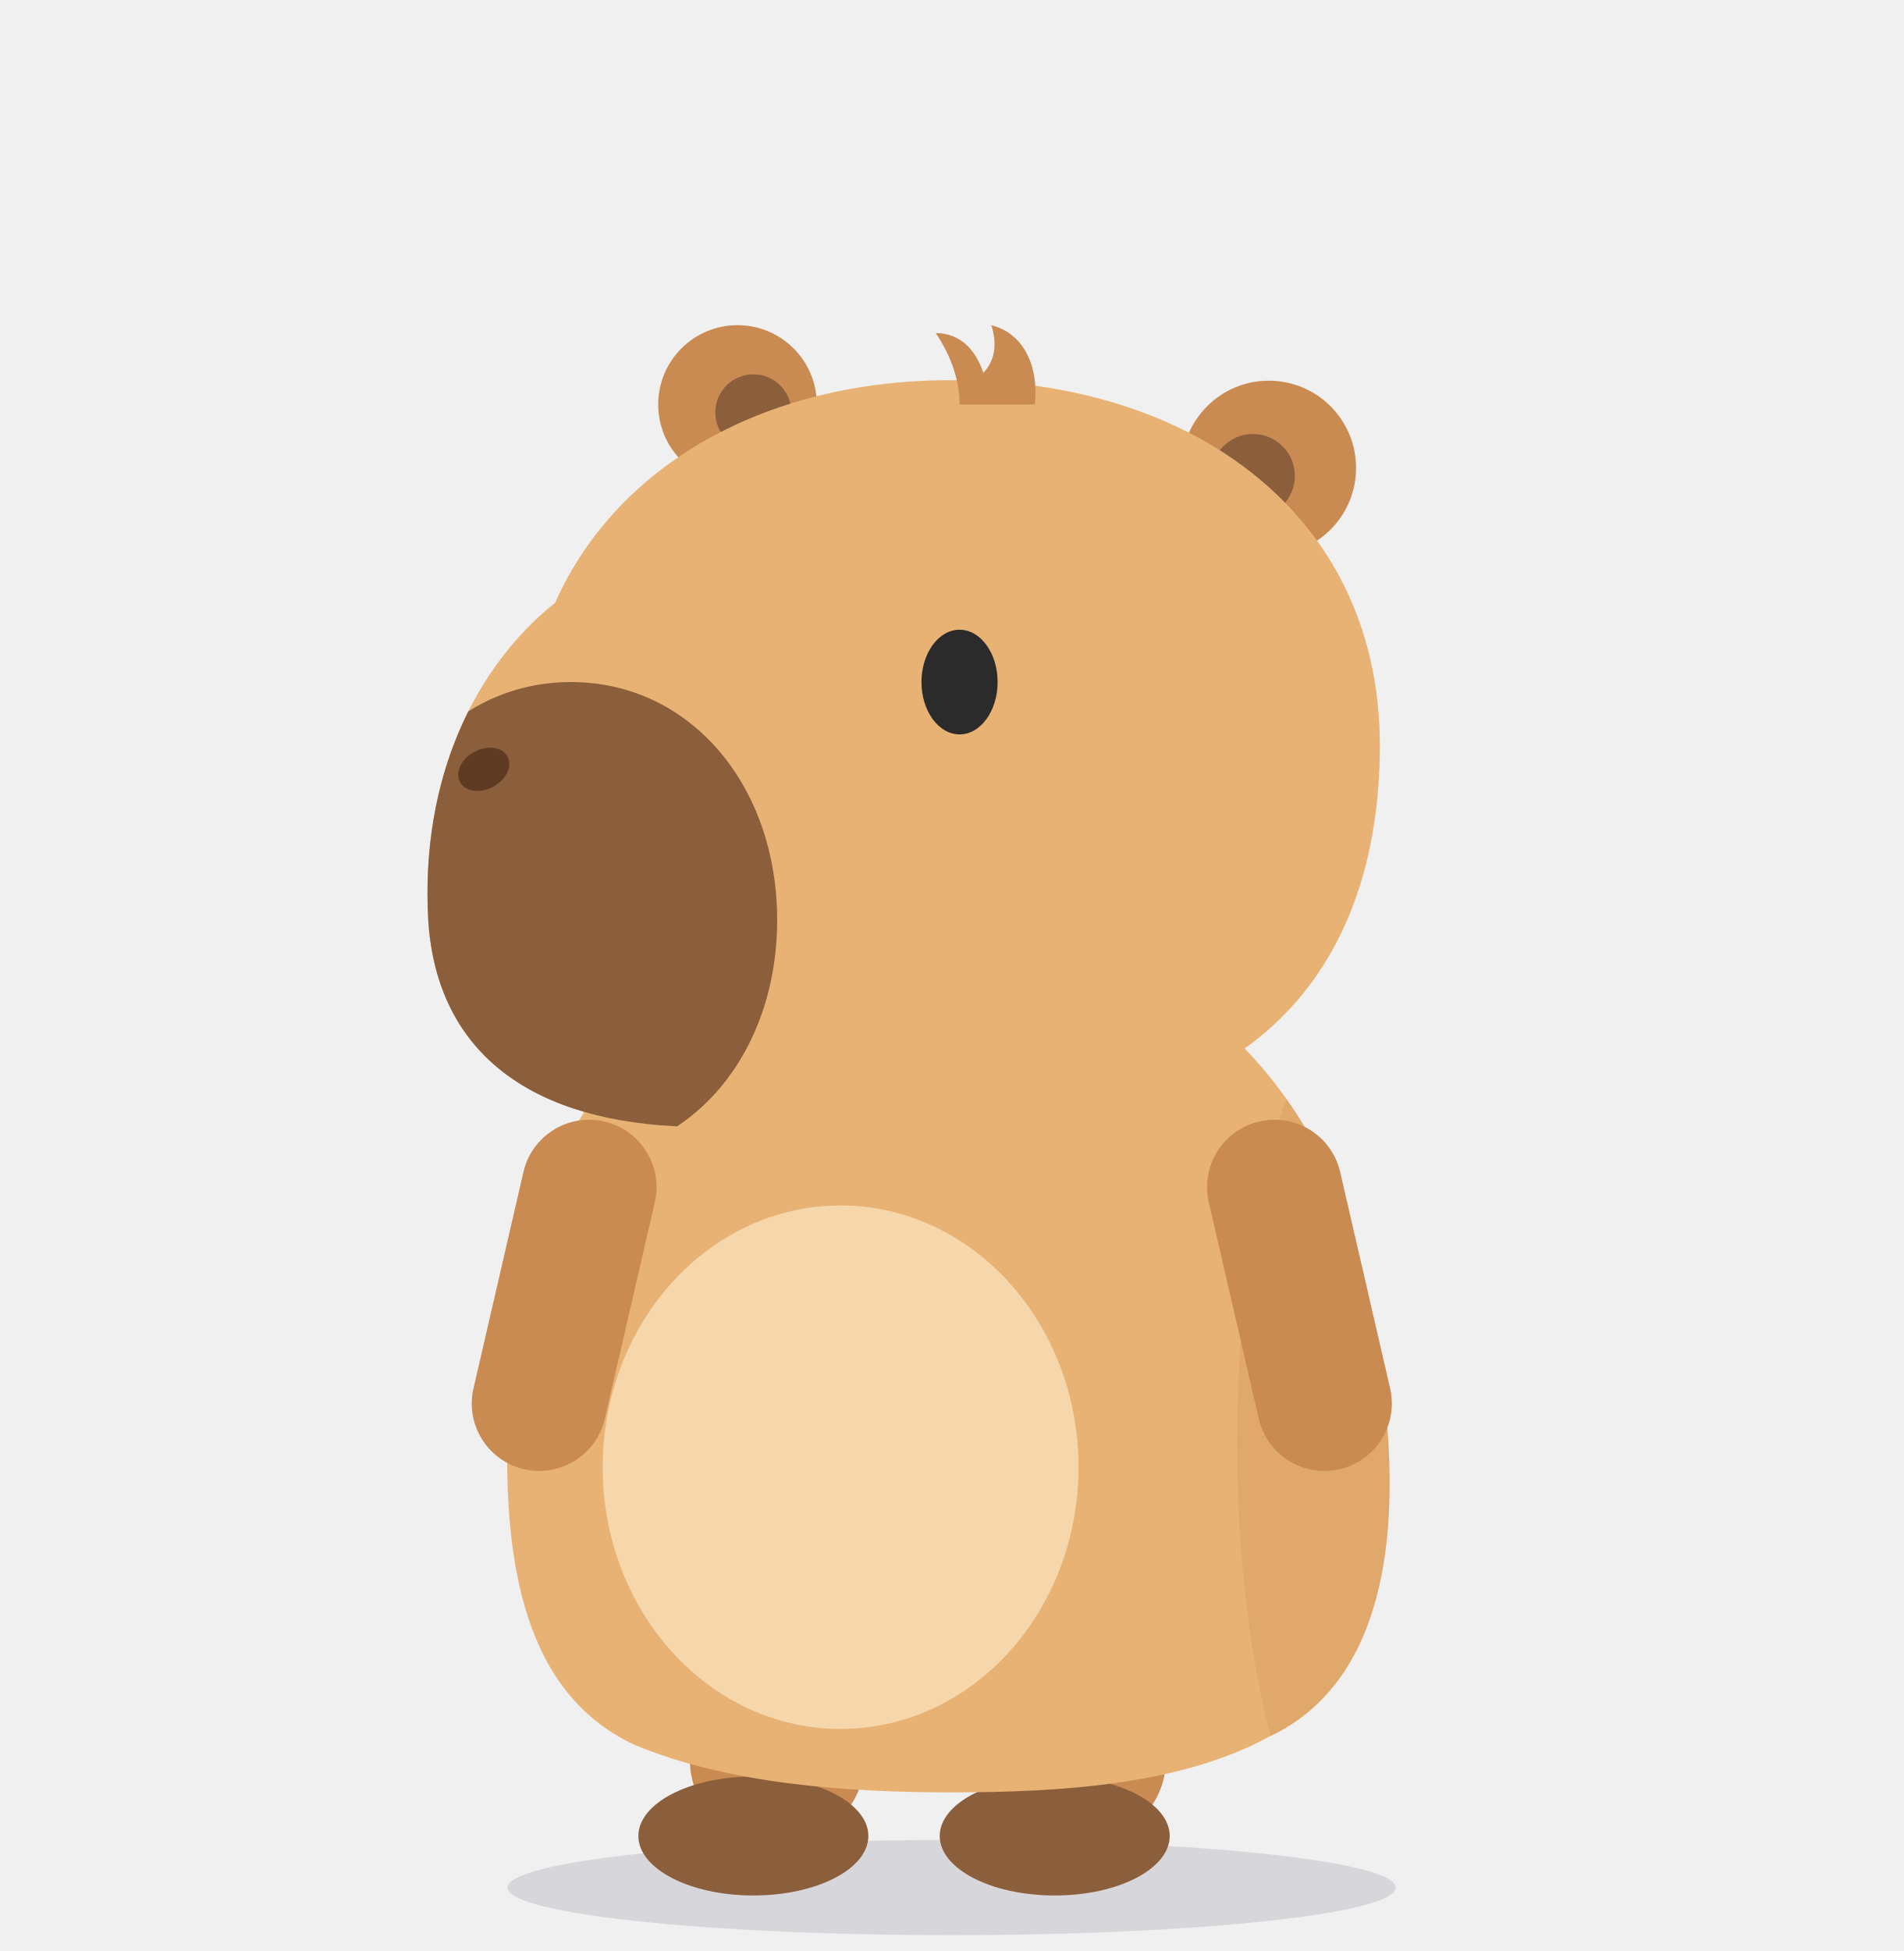
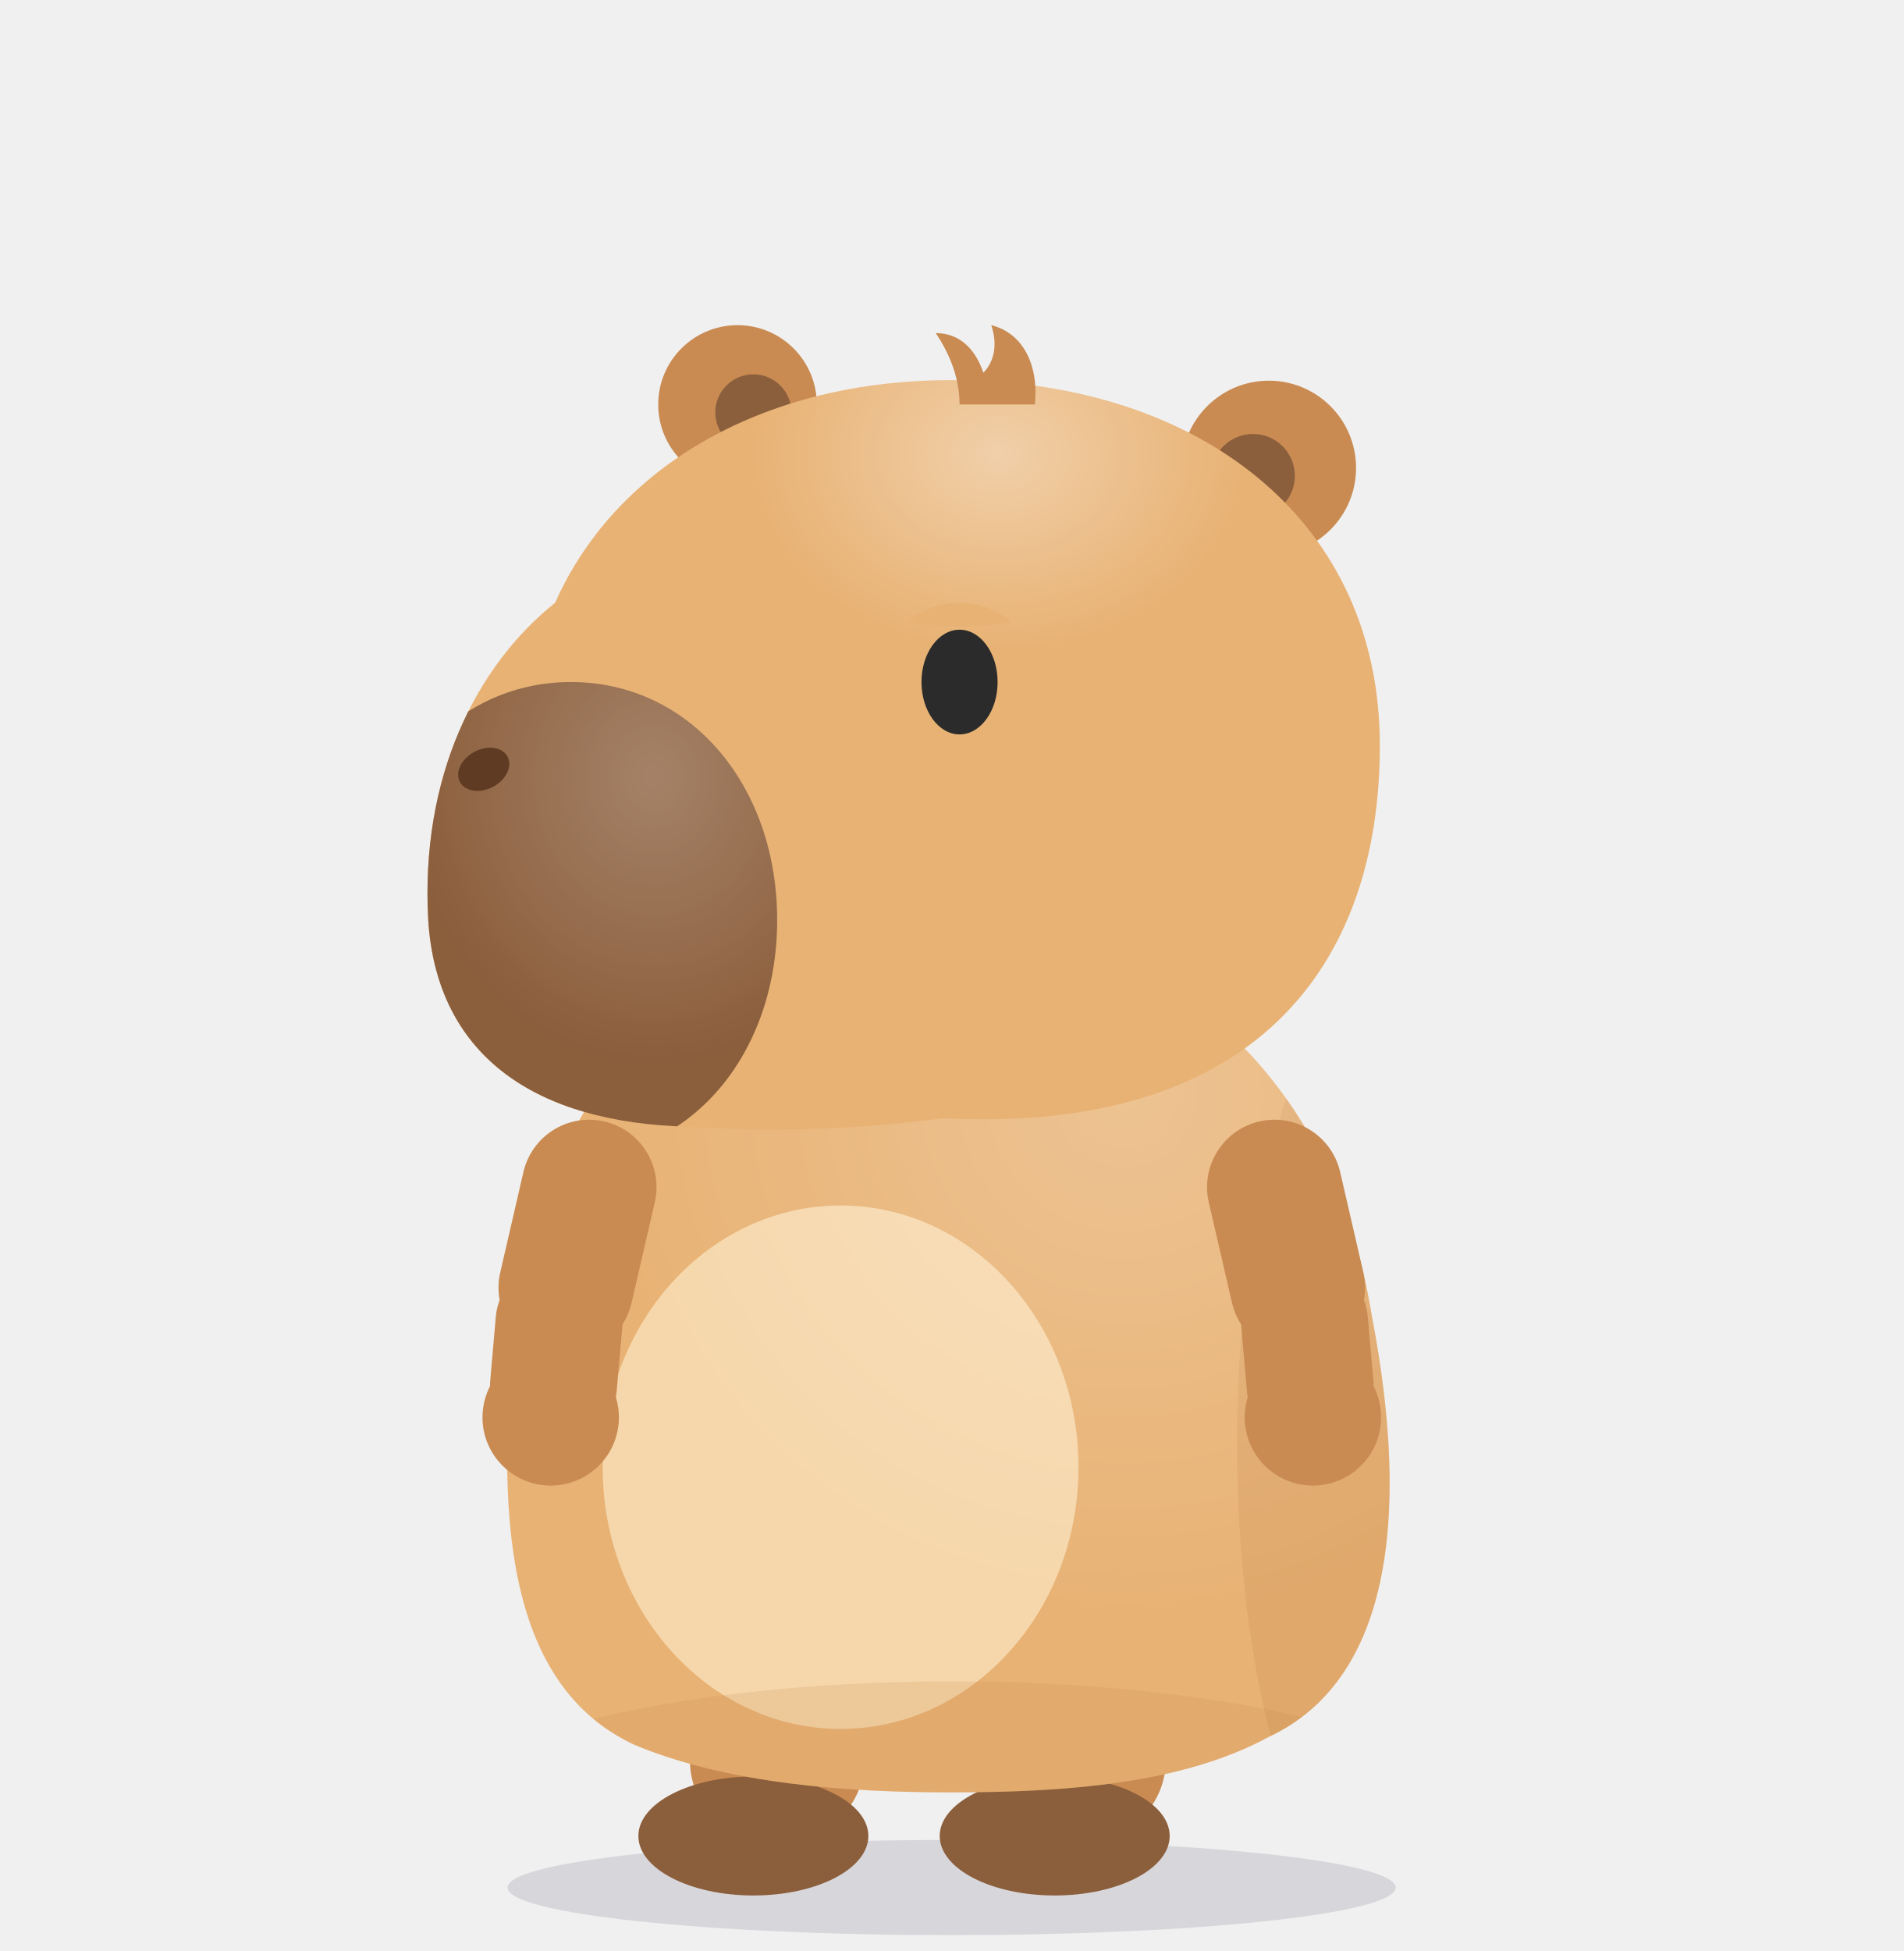
<svg xmlns="http://www.w3.org/2000/svg" viewBox="-20 -26 240 246" width="480" height="492">
  <defs>
    <clipPath id="mascot-body-_R_0_">
      <path d="M103 90C131 90 151 109 155 141C158 168 155 187 140 194C128 199 113 200 100 200C86 200 71 199 60 193C45 186 42 166 47 140C52 109 74 90 103 90Z" />
    </clipPath>
    <clipPath id="mascot-body-_R_0_-head">
      <path d="M97 22C122 21 142 32 150 50C160 58 167 72 166 90C165 106 154 115 135 116C119 117 109 116 101 115C62 117 46 96 46 68C46 40 68 23 97 22Z" />
    </clipPath>
+     <clipPath id="mascot-body-_R_0_-eye">
+       <circle r="10" />
+     </clipPath>
+     <radialGradient id="mascot-body-_R_0_-shine" cx="0.4" cy="0.1" r="0.26">
+       <stop offset="0" stop-color="#FFFFFF" stop-opacity="0.38" />
+       <stop offset="1" stop-color="#FFFFFF" stop-opacity="0" />
+     </radialGradient>
+     <radialGradient id="mascot-body-_R_0_-soft" cx="0.3" cy="0.2" r="0.6">
+       <stop offset="0" stop-color="#FFFFFF" stop-opacity="0.22" />
+       <stop offset="1" stop-color="#FFFFFF" stop-opacity="0" />
+     </radialGradient>
  </defs>
  <g data-layer="scene-back" />
  <g transform="translate(100 212)">
    <g>
      <g data-part="shadow">
        <g transform="translate(-100 -212)">
          <ellipse cx="100" cy="212" rx="56" ry="6" fill="rgba(27, 33, 66, 0.12)" />
        </g>
      </g>
    </g>
  </g>
  <g transform="translate(0 0)">
    <g transform="translate(100 212)">
      <g>
        <g data-part="whole">
          <g transform="translate(-100 -212)">
            <g transform="matrix(-1 0 0 1 200 0)">
              <g transform="translate(84 186)">
                <g>
                  <g data-part="leg-left">
                    <rect x="-11" y="-10" width="22" height="30" rx="10" fill="#C98B52" />
                    <ellipse cx="3" cy="19.5" rx="14.5" ry="7.5" fill="#8B5E3C" />
                  </g>
                </g>
              </g>
              <g transform="translate(122 186)">
                <g>
                  <g data-part="leg-right">
                    <rect x="-11" y="-10" width="22" height="30" rx="10" fill="#C98B52" />
                    <ellipse cx="3" cy="19.5" rx="14.5" ry="7.5" fill="#8B5E3C" />
                  </g>
                </g>
              </g>
              <g transform="translate(100 211)">
                <g>
                  <g data-part="torso">
                    <g transform="translate(-100 -211)">
                      <path d="M103 90C131 90 151 109 155 141C158 168 155 187 140 194C128 199 113 200 100 200C86 200 71 199 60 193C45 186 42 166 47 140C52 109 74 90 103 90Z" fill="#E8B274" />
                      <g clip-path="url(#mascot-body-_R_0_)">
                        <ellipse cx="114" cy="159" rx="30" ry="33" fill="#F6D7AB" />
                        <ellipse cx="44" cy="156" rx="20" ry="60" fill="#C98B52" opacity="0.26" />
+                         <ellipse cx="100" cy="206" rx="70" ry="20" fill="#C98B52" opacity="0.2" />
+                         <path d="M103 90C131 90 151 109 155 141C158 168 155 187 140 194C128 199 113 200 100 200C86 200 71 199 60 193C45 186 42 166 47 140C52 109 74 90 103 90Z" fill="url(#mascot-body-_R_0_-soft)" />
                      </g>
                      <g transform="translate(102 112)">
                        <g>
                          <g data-part="head">
                            <g transform="translate(-102 -112)">
-                               <g>
-                                 <circle cx="60" cy="33" r="11" fill="#C98B52" />
-                                 <circle cx="62" cy="34" r="5.28" fill="#8B5E3C" />
+                               <g transform="translate(63.3 41.25)">
+                                 <g>
+                                   <g data-part="ear">
+                                     <g transform="translate(-63.3 -41.25)">
+                                       <circle cx="60" cy="33" r="11" fill="#C98B52" />
+                                       <circle cx="62" cy="34" r="5.28" fill="#8B5E3C" />
+                                     </g>
+                                   </g>
+                                 </g>
                              </g>
-                               <g>
-                                 <circle cx="127" cy="25" r="10" fill="#C98B52" />
-                                 <circle cx="125" cy="26" r="4.8" fill="#8B5E3C" />
+                               <g transform="translate(124 32.5)">
+                                 <g>
+                                   <g data-part="ear">
+                                     <g transform="translate(-124 -32.5)">
+                                       <circle cx="127" cy="25" r="10" fill="#C98B52" />
+                                       <circle cx="125" cy="26" r="4.8" fill="#8B5E3C" />
+                                     </g>
+                                   </g>
+                                 </g>
                              </g>
                              <path d="M97 22C122 21 142 32 150 50C160 58 167 72 166 90C165 106 154 115 135 116C119 117 109 116 101 115C62 117 46 96 46 68C46 40 68 23 97 22Z" fill="#E8B274" />
-                               <path d="M89.5 25C89 20 91 16 95 15C94 18 95 20 96 21C97 18 99 16 102 16C100 19 99 22 99 25Z" fill="#C98B52" />
-                               <path d="M148 60C163 60 174 73 174 90C174 107 163 120 148 120C133 120 122 107 122 90C122 73 133 60 148 60Z" fill="#8B5E3C" clip-path="url(#mascot-body-_R_0_-head)" />
+                               <path d="M97 22C122 21 142 32 150 50C160 58 167 72 166 90C165 106 154 115 135 116C119 117 109 116 101 115C62 117 46 96 46 68C46 40 68 23 97 22Z" fill="url(#mascot-body-_R_0_-shine)" />
+                               <g transform="translate(94.5 25)">
+                                 <g>
+                                   <g data-part="tuft">
+                                     <g transform="translate(-94.5 -25)">
+                                       <path d="M89.5 25C89 20 91 16 95 15C94 18 95 20 96 21C97 18 99 16 102 16C100 19 99 22 99 25Z" fill="#C98B52" />
+                                     </g>
+                                   </g>
+                                 </g>
+                               </g>
+                               <g clip-path="url(#mascot-body-_R_0_-head)">
+                                 <path d="M148 60C163 60 174 73 174 90C174 107 163 120 148 120C133 120 122 107 122 90C122 73 133 60 148 60Z" fill="#8B5E3C" />
+                                 <path d="M148 60C163 60 174 73 174 90C174 107 163 120 148 120C133 120 122 107 122 90C122 73 133 60 148 60Z" fill="url(#mascot-body-_R_0_-soft)" />
+                               </g>
                              <ellipse cx="159" cy="71" rx="3.4" ry="2.5" transform="rotate(28 159 71)" fill="#5E3B22" />
                              <g transform="translate(99 60)">
-                                 <g>
+                                 <g transform="translate(0 0) rotate(0)">
                                  <g data-part="eyes">
                                    <g transform="translate(-99 -60)">
                                      <g transform="translate(99 60)">
-                                         <ellipse rx="4.8" ry="6.6" fill="#2B2B2B" />
+                                         <g clip-path="url(#mascot-body-_R_0_-eye)">
+                                           <ellipse rx="4.8" ry="6.6" fill="#2B2B2B" transform="scale(1)" />
+                                           <circle cx="1.8" cy="-2.9" r="1.7" fill="#FFFFFF" opacity="0" />
+                                           <g transform="translate(0 0)">
+                                             <path d="M-11 24H11V10Q0 4 -11 10Z" fill="#E8B274" />
+                                           </g>
+                                           <g transform="translate(0 0)">
+                                             <g data-part="lid">
+                                               <path d="M-11 -24H11V-8.5Q0 -5.5 -11 -8.5Z" fill="#E8B274" />
+                                             </g>
+                                           </g>
+                                         </g>
+                                         <path d="M-5.4 0.6Q0 3.4 5.4 0.6" fill="none" stroke="#2B2B2B" stroke-width="2.6" stroke-linecap="round" opacity="0" />
+                                         <path d="M-5.4 -1Q0 4.6 5.4 -1" fill="none" stroke="#2B2B2B" stroke-width="2.6" stroke-linecap="round" opacity="0" />
                                      </g>
                                    </g>
                                  </g>
                                </g>
                              </g>
-                               <g data-part="brows" />
+                               <g data-part="brows">
+                                 <path d="M-5.6 1Q0 -2 5.6 1" transform="translate(99 48) rotate(0)" opacity="0" fill="none" stroke="#4A4A4A" stroke-width="2.6" stroke-linecap="round" />
+                               </g>
                            </g>
                          </g>
                        </g>
                      </g>
                      <g transform="translate(60 124)">
                        <g transform="translate(-0.6 -0.8) rotate(13)">
                          <g data-part="arm-left">
-                             <rect x="-8.5" y="-8" width="17" height="45" rx="8.5" fill="#C98B52" />
+                             <rect x="-8.5" y="-8" width="17" height="30" rx="8.5" fill="#C98B52" />
+                             <g transform="translate(0 17)">
+                               <g transform="rotate(-8)">
+                                 <g data-part="forearm-left">
+                                   <rect x="-8" y="-7" width="16" height="24" rx="8" fill="#C98B52" />
+                                   <circle cy="13" r="8.6" fill="#C98B52" />
+                                 </g>
+                               </g>
+                             </g>
                          </g>
                        </g>
                      </g>
                      <g transform="translate(145 124)">
                        <g transform="translate(0.6 -0.8) rotate(-13)">
                          <g data-part="arm-right">
-                             <rect x="-8.5" y="-8" width="17" height="45" rx="8.5" fill="#C98B52" />
+                             <rect x="-8.5" y="-8" width="17" height="30" rx="8.5" fill="#C98B52" />
+                             <g transform="translate(0 17)">
+                               <g transform="rotate(8)">
+                                 <g data-part="forearm-right">
+                                   <rect x="-8" y="-7" width="16" height="24" rx="8" fill="#C98B52" />
+                                   <circle cy="13" r="8.6" fill="#C98B52" />
+                                 </g>
+                               </g>
+                             </g>
                          </g>
                        </g>
                      </g>
                    </g>
                  </g>
                </g>
              </g>
            </g>
          </g>
        </g>
      </g>
    </g>
  </g>
  <g data-layer="scene-front" />
  <g data-layer="fx" />
</svg>
